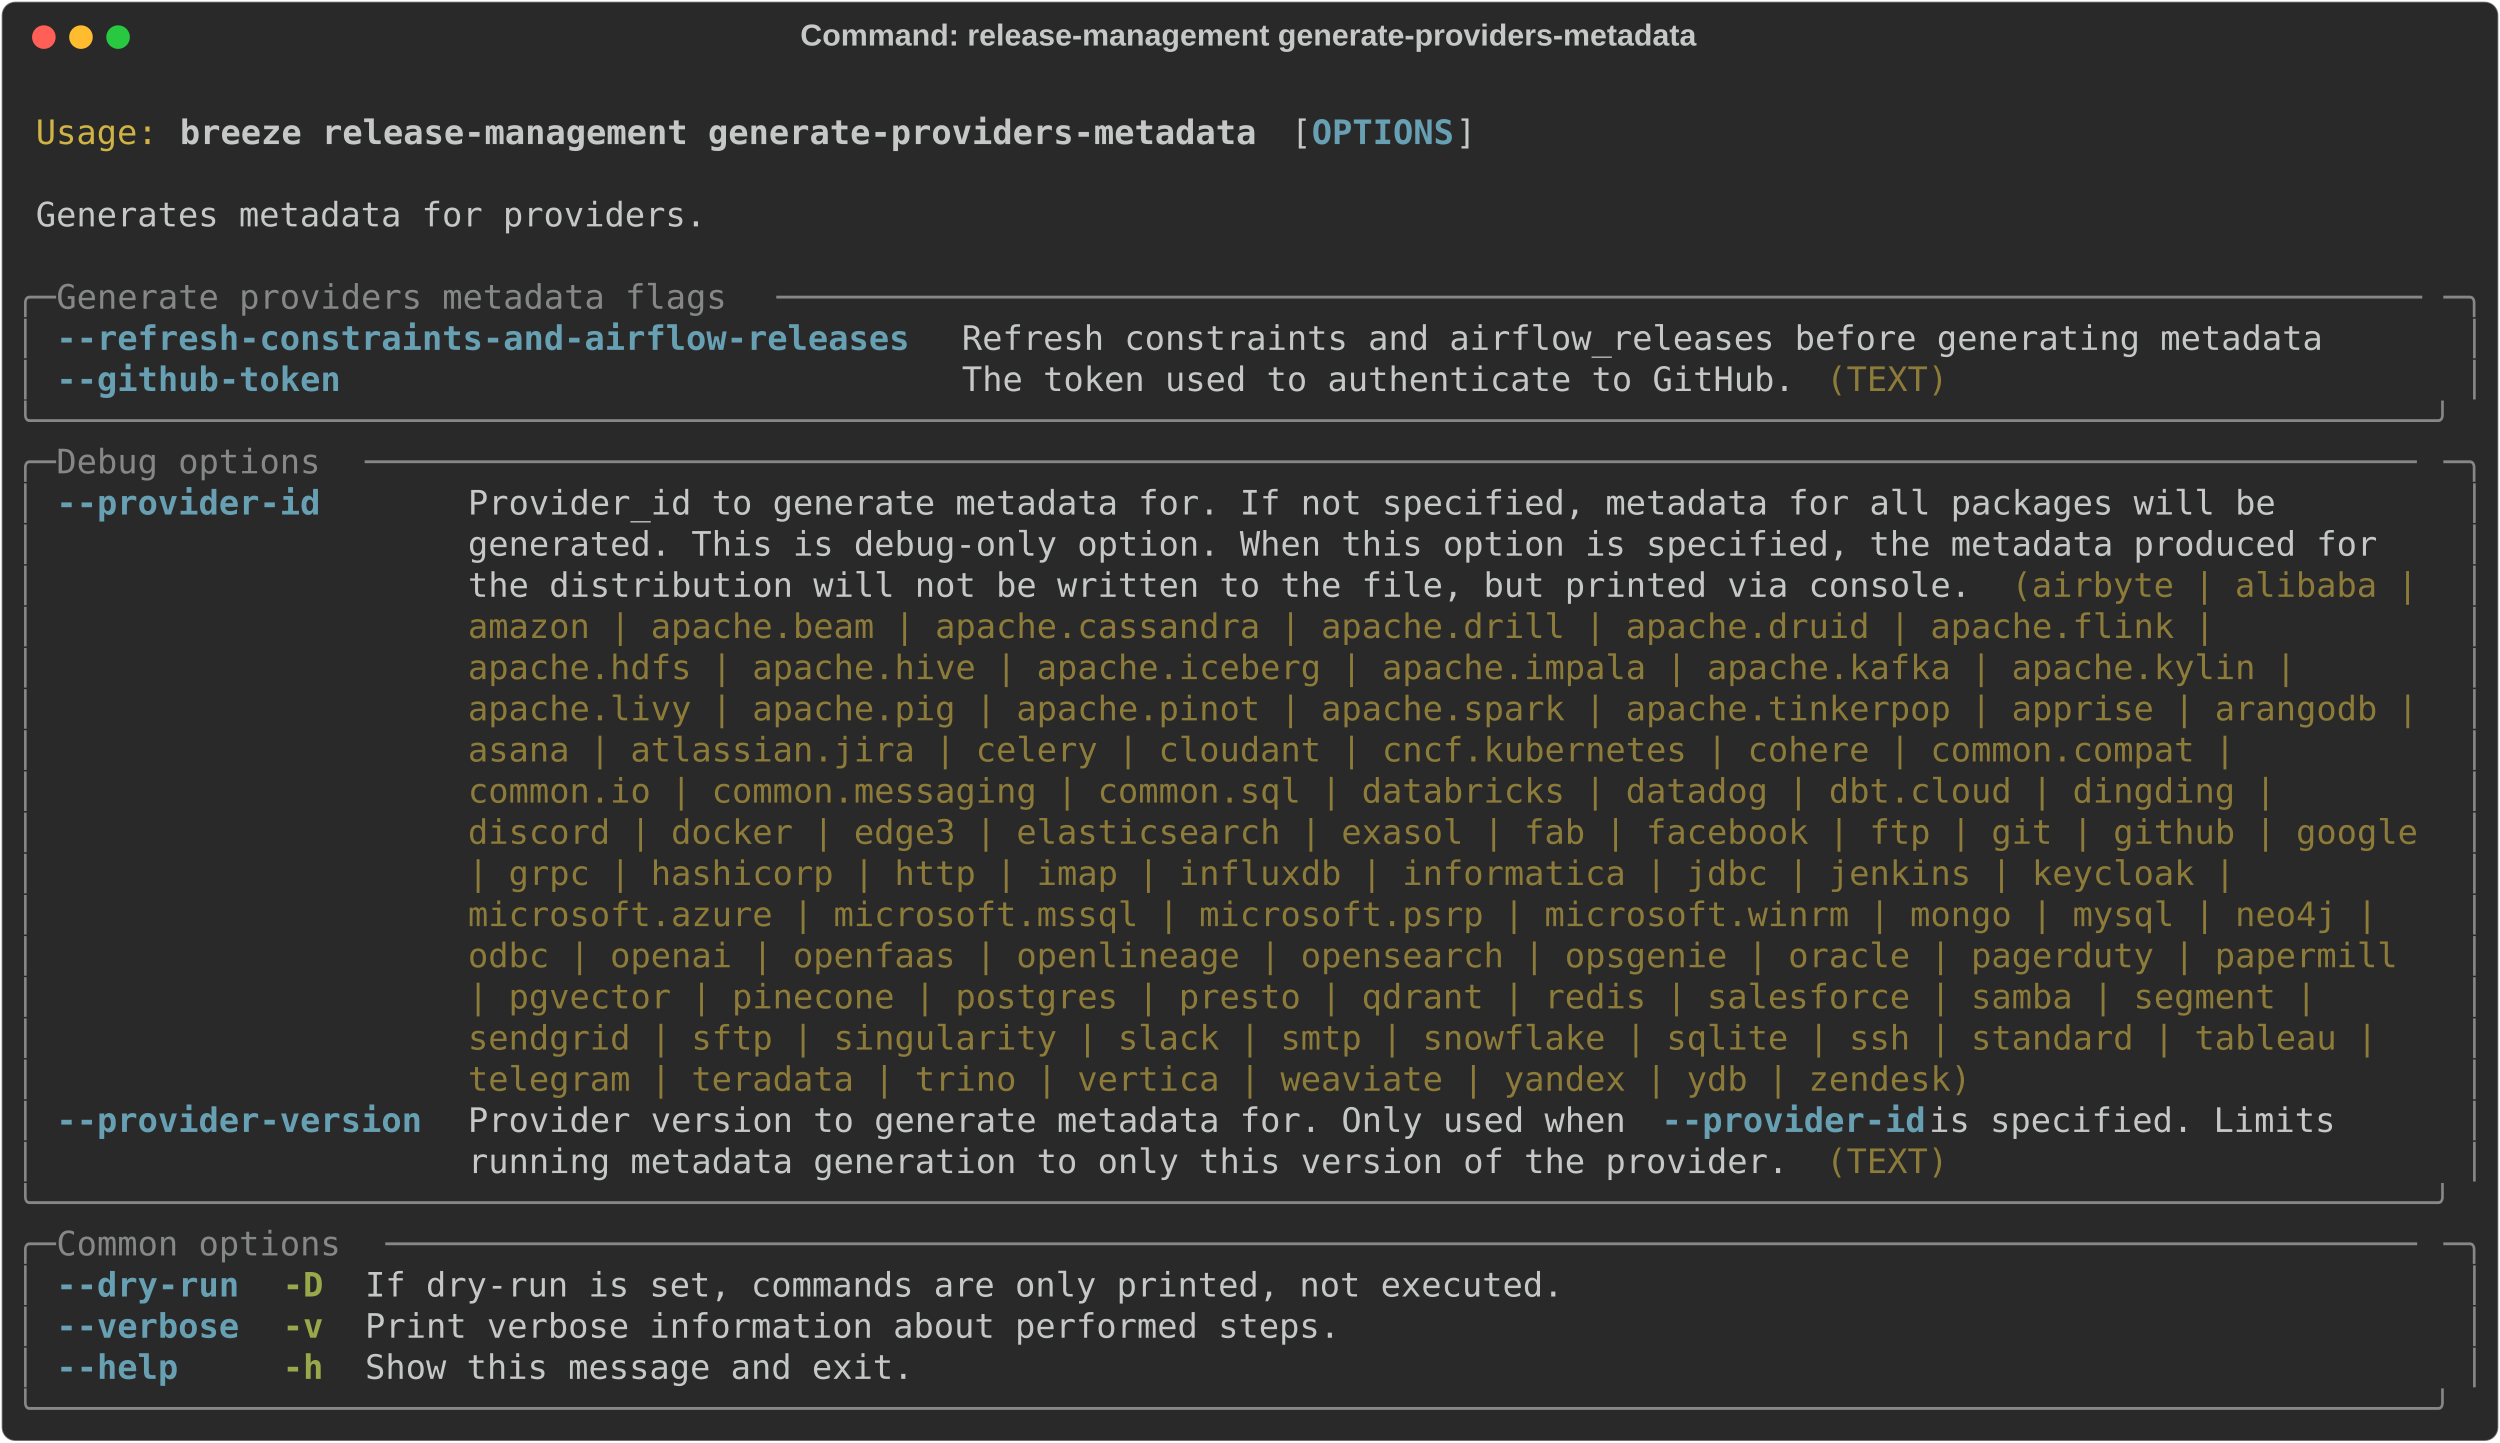
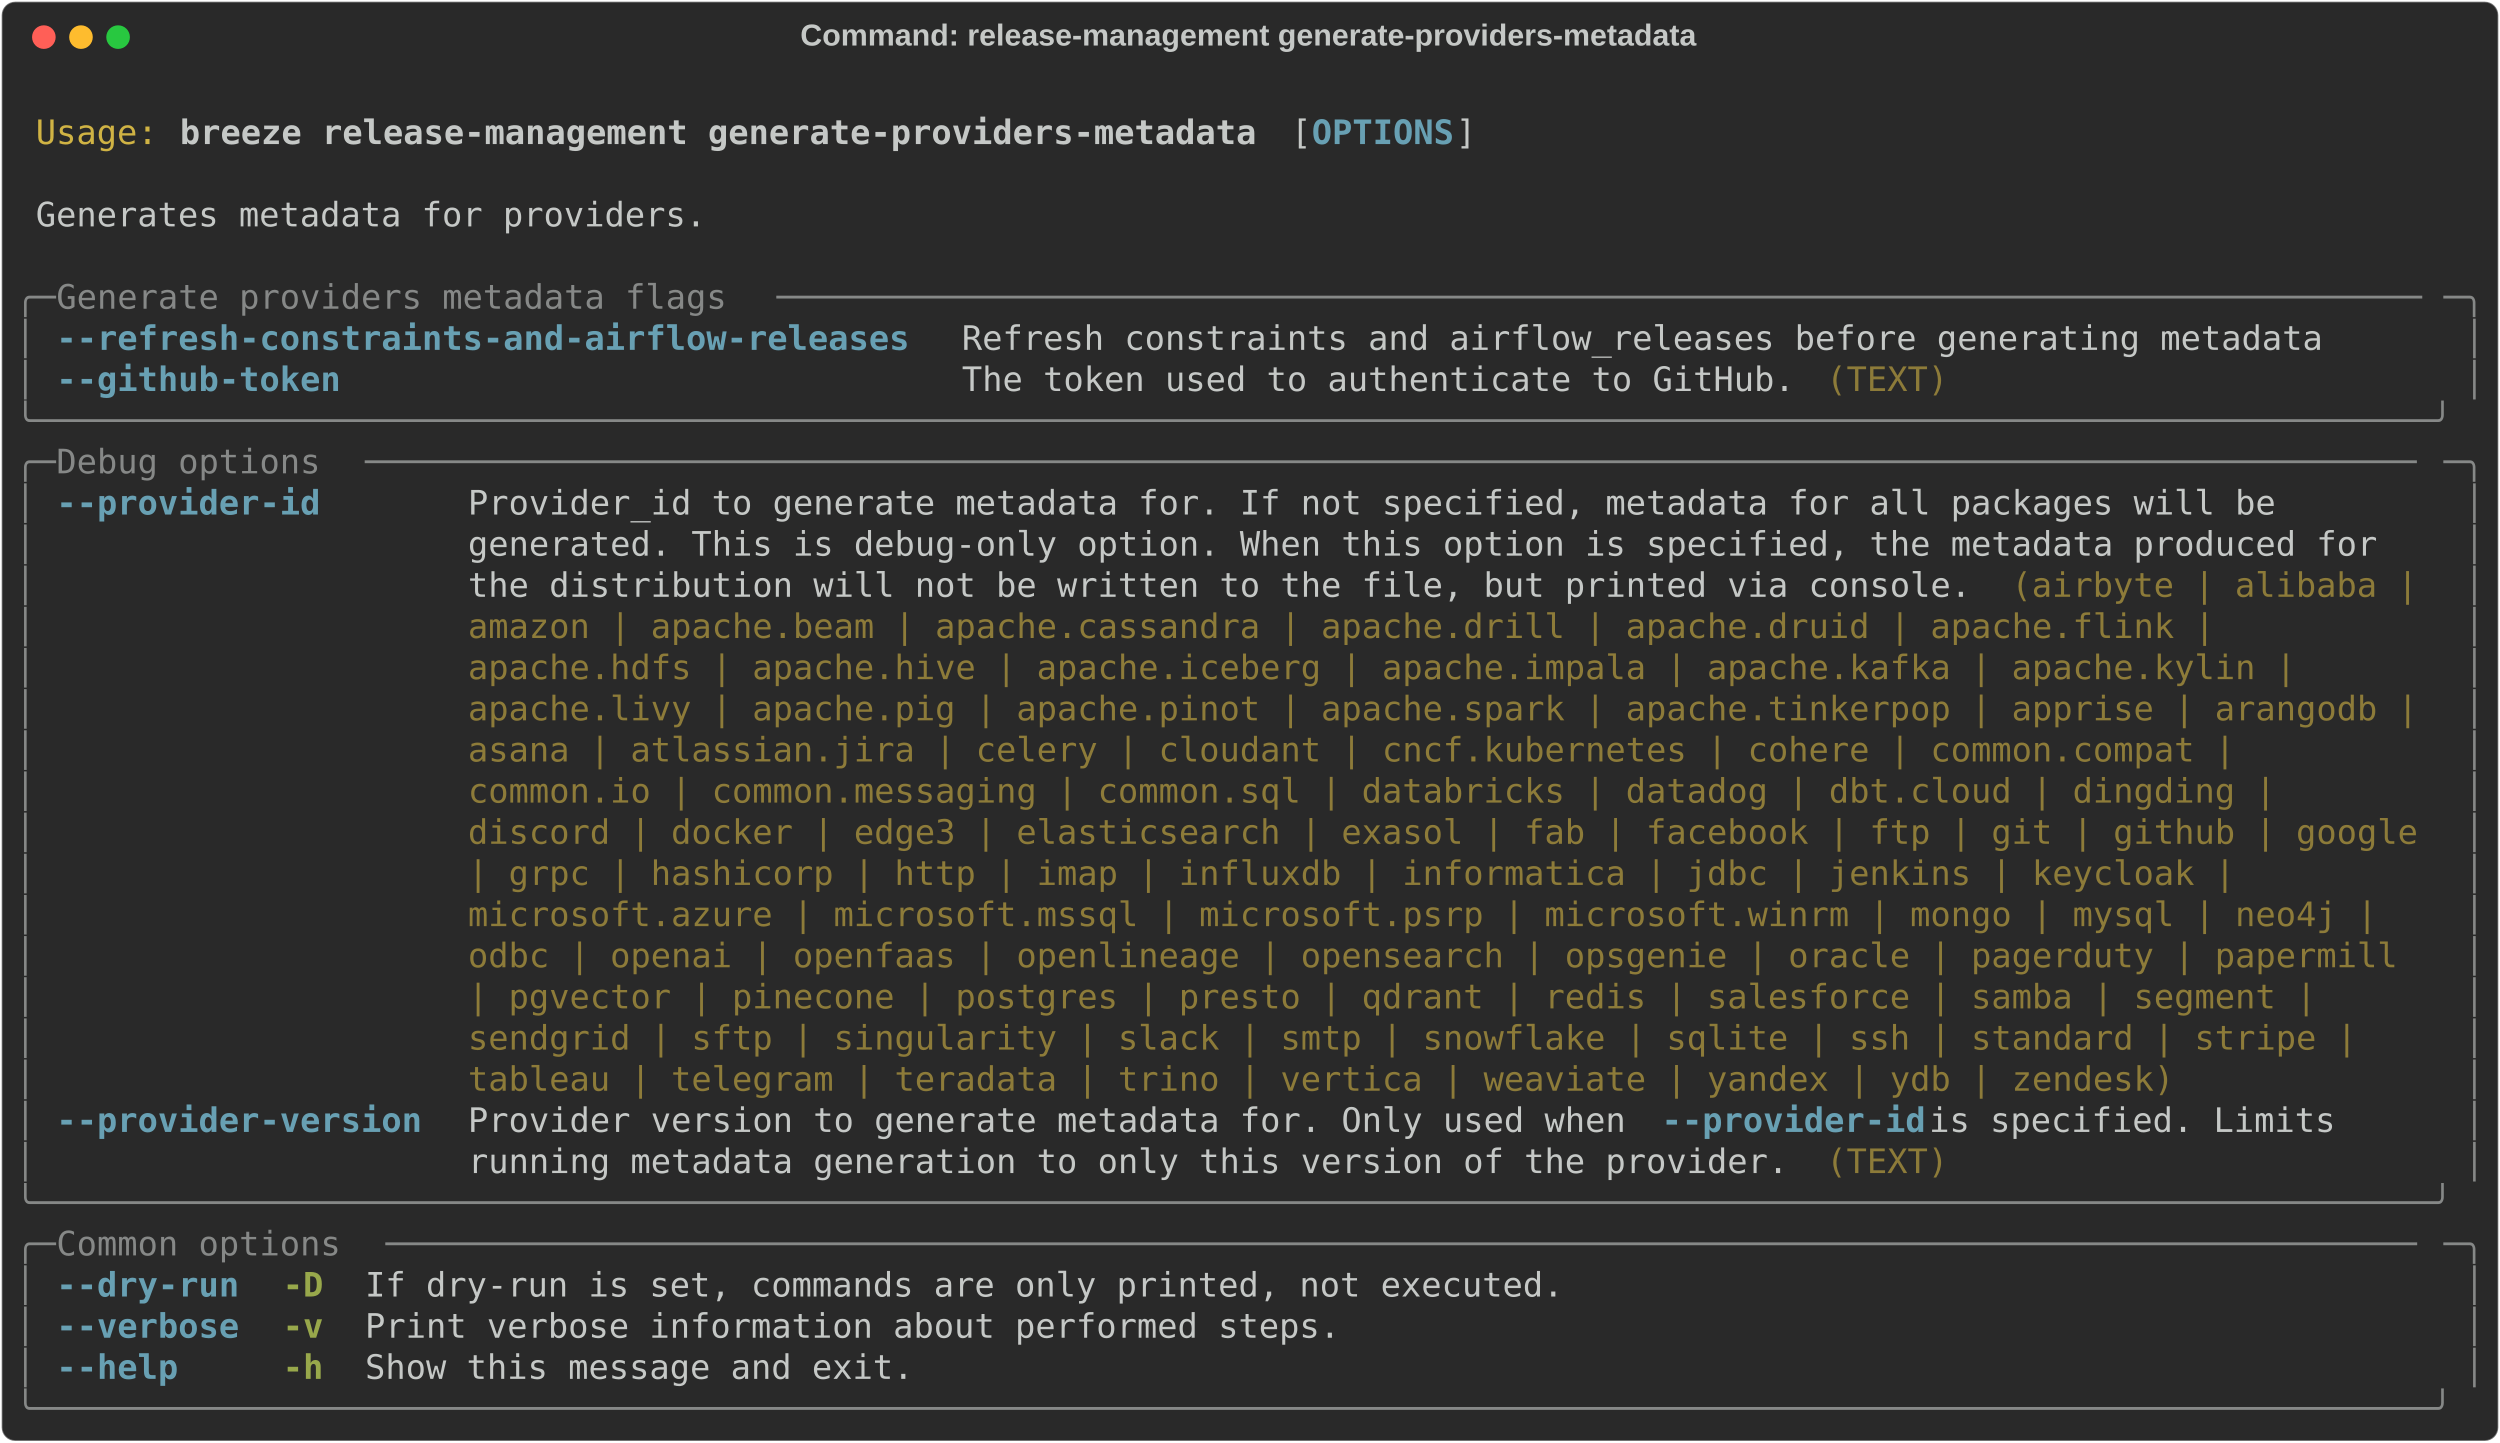
<svg xmlns="http://www.w3.org/2000/svg" class="rich-terminal" viewBox="0 0 1482 855.2">
  <style>

    @font-face {
        font-family: "Fira Code";
        src: local("FiraCode-Regular"),
                url("https://cdnjs.cloudflare.com/ajax/libs/firacode/6.2.0/woff2/FiraCode-Regular.woff2") format("woff2"),
                url("https://cdnjs.cloudflare.com/ajax/libs/firacode/6.2.0/woff/FiraCode-Regular.woff") format("woff");
        font-style: normal;
        font-weight: 400;
    }
    @font-face {
        font-family: "Fira Code";
        src: local("FiraCode-Bold"),
                url("https://cdnjs.cloudflare.com/ajax/libs/firacode/6.2.0/woff2/FiraCode-Bold.woff2") format("woff2"),
                url("https://cdnjs.cloudflare.com/ajax/libs/firacode/6.2.0/woff/FiraCode-Bold.woff") format("woff");
        font-style: bold;
        font-weight: 700;
    }

    .breeze-release-management-generate-providers-metadata-matrix {
        font-family: Fira Code, monospace;
        font-size: 20px;
        line-height: 24.4px;
        font-variant-east-asian: full-width;
    }

    .breeze-release-management-generate-providers-metadata-title {
        font-size: 18px;
        font-weight: bold;
        font-family: arial;
    }

    .breeze-release-management-generate-providers-metadata-r1 { fill: #c5c8c6 }
.breeze-release-management-generate-providers-metadata-r2 { fill: #d0b344 }
.breeze-release-management-generate-providers-metadata-r3 { fill: #c5c8c6;font-weight: bold }
.breeze-release-management-generate-providers-metadata-r4 { fill: #68a0b3;font-weight: bold }
.breeze-release-management-generate-providers-metadata-r5 { fill: #868887 }
.breeze-release-management-generate-providers-metadata-r6 { fill: #8d7b39 }
.breeze-release-management-generate-providers-metadata-r7 { fill: #98a84b;font-weight: bold }
    </style>
  <defs>
    <clipPath id="breeze-release-management-generate-providers-metadata-clip-terminal">
      <rect x="0" y="0" width="1463.0" height="804.2" />
    </clipPath>
    <clipPath id="breeze-release-management-generate-providers-metadata-line-0">
      <rect x="0" y="1.5" width="1464" height="24.65" />
    </clipPath>
    <clipPath id="breeze-release-management-generate-providers-metadata-line-1">
      <rect x="0" y="25.9" width="1464" height="24.65" />
    </clipPath>
    <clipPath id="breeze-release-management-generate-providers-metadata-line-2">
      <rect x="0" y="50.3" width="1464" height="24.65" />
    </clipPath>
    <clipPath id="breeze-release-management-generate-providers-metadata-line-3">
      <rect x="0" y="74.7" width="1464" height="24.65" />
    </clipPath>
    <clipPath id="breeze-release-management-generate-providers-metadata-line-4">
      <rect x="0" y="99.1" width="1464" height="24.65" />
    </clipPath>
    <clipPath id="breeze-release-management-generate-providers-metadata-line-5">
      <rect x="0" y="123.5" width="1464" height="24.65" />
    </clipPath>
    <clipPath id="breeze-release-management-generate-providers-metadata-line-6">
      <rect x="0" y="147.9" width="1464" height="24.65" />
    </clipPath>
    <clipPath id="breeze-release-management-generate-providers-metadata-line-7">
      <rect x="0" y="172.3" width="1464" height="24.65" />
    </clipPath>
    <clipPath id="breeze-release-management-generate-providers-metadata-line-8">
      <rect x="0" y="196.7" width="1464" height="24.65" />
    </clipPath>
    <clipPath id="breeze-release-management-generate-providers-metadata-line-9">
      <rect x="0" y="221.1" width="1464" height="24.65" />
    </clipPath>
    <clipPath id="breeze-release-management-generate-providers-metadata-line-10">
      <rect x="0" y="245.5" width="1464" height="24.65" />
    </clipPath>
    <clipPath id="breeze-release-management-generate-providers-metadata-line-11">
      <rect x="0" y="269.9" width="1464" height="24.65" />
    </clipPath>
    <clipPath id="breeze-release-management-generate-providers-metadata-line-12">
      <rect x="0" y="294.3" width="1464" height="24.65" />
    </clipPath>
    <clipPath id="breeze-release-management-generate-providers-metadata-line-13">
      <rect x="0" y="318.7" width="1464" height="24.65" />
    </clipPath>
    <clipPath id="breeze-release-management-generate-providers-metadata-line-14">
      <rect x="0" y="343.1" width="1464" height="24.65" />
    </clipPath>
    <clipPath id="breeze-release-management-generate-providers-metadata-line-15">
      <rect x="0" y="367.5" width="1464" height="24.65" />
    </clipPath>
    <clipPath id="breeze-release-management-generate-providers-metadata-line-16">
      <rect x="0" y="391.9" width="1464" height="24.65" />
    </clipPath>
    <clipPath id="breeze-release-management-generate-providers-metadata-line-17">
      <rect x="0" y="416.3" width="1464" height="24.65" />
    </clipPath>
    <clipPath id="breeze-release-management-generate-providers-metadata-line-18">
      <rect x="0" y="440.7" width="1464" height="24.65" />
    </clipPath>
    <clipPath id="breeze-release-management-generate-providers-metadata-line-19">
      <rect x="0" y="465.1" width="1464" height="24.65" />
    </clipPath>
    <clipPath id="breeze-release-management-generate-providers-metadata-line-20">
      <rect x="0" y="489.5" width="1464" height="24.65" />
    </clipPath>
    <clipPath id="breeze-release-management-generate-providers-metadata-line-21">
      <rect x="0" y="513.9" width="1464" height="24.65" />
    </clipPath>
    <clipPath id="breeze-release-management-generate-providers-metadata-line-22">
      <rect x="0" y="538.3" width="1464" height="24.65" />
    </clipPath>
    <clipPath id="breeze-release-management-generate-providers-metadata-line-23">
      <rect x="0" y="562.7" width="1464" height="24.65" />
    </clipPath>
    <clipPath id="breeze-release-management-generate-providers-metadata-line-24">
      <rect x="0" y="587.1" width="1464" height="24.65" />
    </clipPath>
    <clipPath id="breeze-release-management-generate-providers-metadata-line-25">
      <rect x="0" y="611.5" width="1464" height="24.65" />
    </clipPath>
    <clipPath id="breeze-release-management-generate-providers-metadata-line-26">
      <rect x="0" y="635.9" width="1464" height="24.65" />
    </clipPath>
    <clipPath id="breeze-release-management-generate-providers-metadata-line-27">
      <rect x="0" y="660.3" width="1464" height="24.65" />
    </clipPath>
    <clipPath id="breeze-release-management-generate-providers-metadata-line-28">
      <rect x="0" y="684.7" width="1464" height="24.65" />
    </clipPath>
    <clipPath id="breeze-release-management-generate-providers-metadata-line-29">
      <rect x="0" y="709.1" width="1464" height="24.65" />
    </clipPath>
    <clipPath id="breeze-release-management-generate-providers-metadata-line-30">
      <rect x="0" y="733.5" width="1464" height="24.65" />
    </clipPath>
    <clipPath id="breeze-release-management-generate-providers-metadata-line-31">
      <rect x="0" y="757.9" width="1464" height="24.65" />
    </clipPath>
  </defs>
  <rect fill="#292929" stroke="rgba(255,255,255,0.35)" stroke-width="1" x="1" y="1" width="1480" height="853.2" rx="8" />
  <text class="breeze-release-management-generate-providers-metadata-title" fill="#c5c8c6" text-anchor="middle" x="740" y="27">Command: release-management generate-providers-metadata</text>
  <g transform="translate(26,22)">
    <circle cx="0" cy="0" r="7" fill="#ff5f57" />
    <circle cx="22" cy="0" r="7" fill="#febc2e" />
    <circle cx="44" cy="0" r="7" fill="#28c840" />
  </g>
  <g transform="translate(9, 41)" clip-path="url(#breeze-release-management-generate-providers-metadata-clip-terminal)">
    <g class="breeze-release-management-generate-providers-metadata-matrix">
      <text class="breeze-release-management-generate-providers-metadata-r1" x="1464" y="20" textLength="12.2" clip-path="url(#breeze-release-management-generate-providers-metadata-line-0)">
</text>
      <text class="breeze-release-management-generate-providers-metadata-r2" x="12.2" y="44.4" textLength="73.2" clip-path="url(#breeze-release-management-generate-providers-metadata-line-1)">Usage:</text>
      <text class="breeze-release-management-generate-providers-metadata-r3" x="97.6" y="44.4" textLength="646.6" clip-path="url(#breeze-release-management-generate-providers-metadata-line-1)">breeze release-management generate-providers-metadata</text>
      <text class="breeze-release-management-generate-providers-metadata-r1" x="756.4" y="44.4" textLength="12.2" clip-path="url(#breeze-release-management-generate-providers-metadata-line-1)">[</text>
      <text class="breeze-release-management-generate-providers-metadata-r4" x="768.6" y="44.4" textLength="85.4" clip-path="url(#breeze-release-management-generate-providers-metadata-line-1)">OPTIONS</text>
      <text class="breeze-release-management-generate-providers-metadata-r1" x="854" y="44.4" textLength="12.2" clip-path="url(#breeze-release-management-generate-providers-metadata-line-1)">]</text>
      <text class="breeze-release-management-generate-providers-metadata-r1" x="1464" y="44.4" textLength="12.2" clip-path="url(#breeze-release-management-generate-providers-metadata-line-1)">
</text>
      <text class="breeze-release-management-generate-providers-metadata-r1" x="1464" y="68.8" textLength="12.2" clip-path="url(#breeze-release-management-generate-providers-metadata-line-2)">
</text>
      <text class="breeze-release-management-generate-providers-metadata-r1" x="12.2" y="93.2" textLength="402.6" clip-path="url(#breeze-release-management-generate-providers-metadata-line-3)">Generates metadata for providers.</text>
      <text class="breeze-release-management-generate-providers-metadata-r1" x="1464" y="93.2" textLength="12.2" clip-path="url(#breeze-release-management-generate-providers-metadata-line-3)">
</text>
      <text class="breeze-release-management-generate-providers-metadata-r1" x="1464" y="117.6" textLength="12.2" clip-path="url(#breeze-release-management-generate-providers-metadata-line-4)">
</text>
      <text class="breeze-release-management-generate-providers-metadata-r5" x="0" y="142" textLength="24.4" clip-path="url(#breeze-release-management-generate-providers-metadata-line-5)">╭─</text>
      <text class="breeze-release-management-generate-providers-metadata-r5" x="24.4" y="142" textLength="427" clip-path="url(#breeze-release-management-generate-providers-metadata-line-5)"> Generate providers metadata flags </text>
      <text class="breeze-release-management-generate-providers-metadata-r5" x="451.4" y="142" textLength="988.2" clip-path="url(#breeze-release-management-generate-providers-metadata-line-5)">─────────────────────────────────────────────────────────────────────────────────</text>
      <text class="breeze-release-management-generate-providers-metadata-r5" x="1439.6" y="142" textLength="24.4" clip-path="url(#breeze-release-management-generate-providers-metadata-line-5)">─╮</text>
      <text class="breeze-release-management-generate-providers-metadata-r1" x="1464" y="142" textLength="12.2" clip-path="url(#breeze-release-management-generate-providers-metadata-line-5)">
</text>
      <text class="breeze-release-management-generate-providers-metadata-r5" x="0" y="166.4" textLength="12.2" clip-path="url(#breeze-release-management-generate-providers-metadata-line-6)">│</text>
      <text class="breeze-release-management-generate-providers-metadata-r4" x="24.4" y="166.4" textLength="512.4" clip-path="url(#breeze-release-management-generate-providers-metadata-line-6)">--refresh-constraints-and-airflow-releases</text>
      <text class="breeze-release-management-generate-providers-metadata-r1" x="561.2" y="166.4" textLength="817.4" clip-path="url(#breeze-release-management-generate-providers-metadata-line-6)">Refresh constraints and airflow_releases before generating metadata</text>
      <text class="breeze-release-management-generate-providers-metadata-r5" x="1451.8" y="166.4" textLength="12.2" clip-path="url(#breeze-release-management-generate-providers-metadata-line-6)">│</text>
      <text class="breeze-release-management-generate-providers-metadata-r1" x="1464" y="166.4" textLength="12.2" clip-path="url(#breeze-release-management-generate-providers-metadata-line-6)">
</text>
      <text class="breeze-release-management-generate-providers-metadata-r5" x="0" y="190.8" textLength="12.2" clip-path="url(#breeze-release-management-generate-providers-metadata-line-7)">│</text>
      <text class="breeze-release-management-generate-providers-metadata-r4" x="24.4" y="190.8" textLength="512.4" clip-path="url(#breeze-release-management-generate-providers-metadata-line-7)">--github-token                            </text>
      <text class="breeze-release-management-generate-providers-metadata-r1" x="561.2" y="190.8" textLength="512.4" clip-path="url(#breeze-release-management-generate-providers-metadata-line-7)">The token used to authenticate to GitHub. </text>
      <text class="breeze-release-management-generate-providers-metadata-r6" x="1073.6" y="190.8" textLength="73.2" clip-path="url(#breeze-release-management-generate-providers-metadata-line-7)">(TEXT)</text>
      <text class="breeze-release-management-generate-providers-metadata-r5" x="1451.8" y="190.8" textLength="12.2" clip-path="url(#breeze-release-management-generate-providers-metadata-line-7)">│</text>
      <text class="breeze-release-management-generate-providers-metadata-r1" x="1464" y="190.8" textLength="12.2" clip-path="url(#breeze-release-management-generate-providers-metadata-line-7)">
</text>
      <text class="breeze-release-management-generate-providers-metadata-r5" x="0" y="215.2" textLength="1464" clip-path="url(#breeze-release-management-generate-providers-metadata-line-8)">╰──────────────────────────────────────────────────────────────────────────────────────────────────────────────────────╯</text>
      <text class="breeze-release-management-generate-providers-metadata-r1" x="1464" y="215.2" textLength="12.2" clip-path="url(#breeze-release-management-generate-providers-metadata-line-8)">
</text>
      <text class="breeze-release-management-generate-providers-metadata-r5" x="0" y="239.6" textLength="24.4" clip-path="url(#breeze-release-management-generate-providers-metadata-line-9)">╭─</text>
      <text class="breeze-release-management-generate-providers-metadata-r5" x="24.4" y="239.6" textLength="183" clip-path="url(#breeze-release-management-generate-providers-metadata-line-9)"> Debug options </text>
      <text class="breeze-release-management-generate-providers-metadata-r5" x="207.4" y="239.6" textLength="1232.2" clip-path="url(#breeze-release-management-generate-providers-metadata-line-9)">─────────────────────────────────────────────────────────────────────────────────────────────────────</text>
      <text class="breeze-release-management-generate-providers-metadata-r5" x="1439.6" y="239.6" textLength="24.4" clip-path="url(#breeze-release-management-generate-providers-metadata-line-9)">─╮</text>
      <text class="breeze-release-management-generate-providers-metadata-r1" x="1464" y="239.6" textLength="12.2" clip-path="url(#breeze-release-management-generate-providers-metadata-line-9)">
</text>
      <text class="breeze-release-management-generate-providers-metadata-r5" x="0" y="264" textLength="12.2" clip-path="url(#breeze-release-management-generate-providers-metadata-line-10)">│</text>
      <text class="breeze-release-management-generate-providers-metadata-r4" x="24.4" y="264" textLength="219.6" clip-path="url(#breeze-release-management-generate-providers-metadata-line-10)">--provider-id     </text>
      <text class="breeze-release-management-generate-providers-metadata-r1" x="268.4" y="264" textLength="1171.2" clip-path="url(#breeze-release-management-generate-providers-metadata-line-10)">Provider_id to generate metadata for. If not specified, metadata for all packages will be       </text>
      <text class="breeze-release-management-generate-providers-metadata-r5" x="1451.8" y="264" textLength="12.2" clip-path="url(#breeze-release-management-generate-providers-metadata-line-10)">│</text>
      <text class="breeze-release-management-generate-providers-metadata-r1" x="1464" y="264" textLength="12.2" clip-path="url(#breeze-release-management-generate-providers-metadata-line-10)">
</text>
      <text class="breeze-release-management-generate-providers-metadata-r5" x="0" y="288.4" textLength="12.2" clip-path="url(#breeze-release-management-generate-providers-metadata-line-11)">│</text>
      <text class="breeze-release-management-generate-providers-metadata-r1" x="268.4" y="288.4" textLength="1171.2" clip-path="url(#breeze-release-management-generate-providers-metadata-line-11)">generated. This is debug-only option. When this option is specified, the metadata produced for  </text>
      <text class="breeze-release-management-generate-providers-metadata-r5" x="1451.8" y="288.4" textLength="12.2" clip-path="url(#breeze-release-management-generate-providers-metadata-line-11)">│</text>
      <text class="breeze-release-management-generate-providers-metadata-r1" x="1464" y="288.4" textLength="12.2" clip-path="url(#breeze-release-management-generate-providers-metadata-line-11)">
</text>
      <text class="breeze-release-management-generate-providers-metadata-r5" x="0" y="312.8" textLength="12.2" clip-path="url(#breeze-release-management-generate-providers-metadata-line-12)">│</text>
      <text class="breeze-release-management-generate-providers-metadata-r1" x="268.4" y="312.8" textLength="915" clip-path="url(#breeze-release-management-generate-providers-metadata-line-12)">the distribution will not be written to the file, but printed via console. </text>
      <text class="breeze-release-management-generate-providers-metadata-r6" x="1183.4" y="312.8" textLength="256.2" clip-path="url(#breeze-release-management-generate-providers-metadata-line-12)">(airbyte | alibaba | </text>
      <text class="breeze-release-management-generate-providers-metadata-r5" x="1451.8" y="312.8" textLength="12.2" clip-path="url(#breeze-release-management-generate-providers-metadata-line-12)">│</text>
      <text class="breeze-release-management-generate-providers-metadata-r1" x="1464" y="312.8" textLength="12.2" clip-path="url(#breeze-release-management-generate-providers-metadata-line-12)">
</text>
      <text class="breeze-release-management-generate-providers-metadata-r5" x="0" y="337.2" textLength="12.2" clip-path="url(#breeze-release-management-generate-providers-metadata-line-13)">│</text>
      <text class="breeze-release-management-generate-providers-metadata-r6" x="268.4" y="337.2" textLength="1061.4" clip-path="url(#breeze-release-management-generate-providers-metadata-line-13)">amazon | apache.beam | apache.cassandra | apache.drill | apache.druid | apache.flink | </text>
      <text class="breeze-release-management-generate-providers-metadata-r5" x="1451.8" y="337.2" textLength="12.2" clip-path="url(#breeze-release-management-generate-providers-metadata-line-13)">│</text>
      <text class="breeze-release-management-generate-providers-metadata-r1" x="1464" y="337.2" textLength="12.2" clip-path="url(#breeze-release-management-generate-providers-metadata-line-13)">
</text>
      <text class="breeze-release-management-generate-providers-metadata-r5" x="0" y="361.6" textLength="12.2" clip-path="url(#breeze-release-management-generate-providers-metadata-line-14)">│</text>
      <text class="breeze-release-management-generate-providers-metadata-r6" x="268.4" y="361.6" textLength="1110.2" clip-path="url(#breeze-release-management-generate-providers-metadata-line-14)">apache.hdfs | apache.hive | apache.iceberg | apache.impala | apache.kafka | apache.kylin | </text>
      <text class="breeze-release-management-generate-providers-metadata-r5" x="1451.8" y="361.6" textLength="12.2" clip-path="url(#breeze-release-management-generate-providers-metadata-line-14)">│</text>
      <text class="breeze-release-management-generate-providers-metadata-r1" x="1464" y="361.6" textLength="12.2" clip-path="url(#breeze-release-management-generate-providers-metadata-line-14)">
</text>
      <text class="breeze-release-management-generate-providers-metadata-r5" x="0" y="386" textLength="12.2" clip-path="url(#breeze-release-management-generate-providers-metadata-line-15)">│</text>
      <text class="breeze-release-management-generate-providers-metadata-r6" x="268.4" y="386" textLength="1171.2" clip-path="url(#breeze-release-management-generate-providers-metadata-line-15)">apache.livy | apache.pig | apache.pinot | apache.spark | apache.tinkerpop | apprise | arangodb |</text>
      <text class="breeze-release-management-generate-providers-metadata-r5" x="1451.8" y="386" textLength="12.2" clip-path="url(#breeze-release-management-generate-providers-metadata-line-15)">│</text>
      <text class="breeze-release-management-generate-providers-metadata-r1" x="1464" y="386" textLength="12.2" clip-path="url(#breeze-release-management-generate-providers-metadata-line-15)">
</text>
      <text class="breeze-release-management-generate-providers-metadata-r5" x="0" y="410.4" textLength="12.2" clip-path="url(#breeze-release-management-generate-providers-metadata-line-16)">│</text>
      <text class="breeze-release-management-generate-providers-metadata-r6" x="268.4" y="410.4" textLength="1073.6" clip-path="url(#breeze-release-management-generate-providers-metadata-line-16)">asana | atlassian.jira | celery | cloudant | cncf.kubernetes | cohere | common.compat | </text>
      <text class="breeze-release-management-generate-providers-metadata-r5" x="1451.8" y="410.4" textLength="12.2" clip-path="url(#breeze-release-management-generate-providers-metadata-line-16)">│</text>
      <text class="breeze-release-management-generate-providers-metadata-r1" x="1464" y="410.4" textLength="12.2" clip-path="url(#breeze-release-management-generate-providers-metadata-line-16)">
</text>
      <text class="breeze-release-management-generate-providers-metadata-r5" x="0" y="434.8" textLength="12.2" clip-path="url(#breeze-release-management-generate-providers-metadata-line-17)">│</text>
      <text class="breeze-release-management-generate-providers-metadata-r6" x="268.4" y="434.8" textLength="1098" clip-path="url(#breeze-release-management-generate-providers-metadata-line-17)">common.io | common.messaging | common.sql | databricks | datadog | dbt.cloud | dingding | </text>
      <text class="breeze-release-management-generate-providers-metadata-r5" x="1451.8" y="434.8" textLength="12.2" clip-path="url(#breeze-release-management-generate-providers-metadata-line-17)">│</text>
      <text class="breeze-release-management-generate-providers-metadata-r1" x="1464" y="434.8" textLength="12.2" clip-path="url(#breeze-release-management-generate-providers-metadata-line-17)">
</text>
      <text class="breeze-release-management-generate-providers-metadata-r5" x="0" y="459.2" textLength="12.2" clip-path="url(#breeze-release-management-generate-providers-metadata-line-18)">│</text>
      <text class="breeze-release-management-generate-providers-metadata-r6" x="268.4" y="459.2" textLength="1171.2" clip-path="url(#breeze-release-management-generate-providers-metadata-line-18)">discord | docker | edge3 | elasticsearch | exasol | fab | facebook | ftp | git | github | google</text>
      <text class="breeze-release-management-generate-providers-metadata-r5" x="1451.8" y="459.2" textLength="12.2" clip-path="url(#breeze-release-management-generate-providers-metadata-line-18)">│</text>
      <text class="breeze-release-management-generate-providers-metadata-r1" x="1464" y="459.2" textLength="12.2" clip-path="url(#breeze-release-management-generate-providers-metadata-line-18)">
</text>
      <text class="breeze-release-management-generate-providers-metadata-r5" x="0" y="483.6" textLength="12.2" clip-path="url(#breeze-release-management-generate-providers-metadata-line-19)">│</text>
      <text class="breeze-release-management-generate-providers-metadata-r6" x="268.4" y="483.6" textLength="1073.6" clip-path="url(#breeze-release-management-generate-providers-metadata-line-19)">| grpc | hashicorp | http | imap | influxdb | informatica | jdbc | jenkins | keycloak | </text>
      <text class="breeze-release-management-generate-providers-metadata-r5" x="1451.8" y="483.6" textLength="12.2" clip-path="url(#breeze-release-management-generate-providers-metadata-line-19)">│</text>
      <text class="breeze-release-management-generate-providers-metadata-r1" x="1464" y="483.6" textLength="12.2" clip-path="url(#breeze-release-management-generate-providers-metadata-line-19)">
</text>
      <text class="breeze-release-management-generate-providers-metadata-r5" x="0" y="508" textLength="12.2" clip-path="url(#breeze-release-management-generate-providers-metadata-line-20)">│</text>
      <text class="breeze-release-management-generate-providers-metadata-r6" x="268.4" y="508" textLength="1159" clip-path="url(#breeze-release-management-generate-providers-metadata-line-20)">microsoft.azure | microsoft.mssql | microsoft.psrp | microsoft.winrm | mongo | mysql | neo4j | </text>
      <text class="breeze-release-management-generate-providers-metadata-r5" x="1451.8" y="508" textLength="12.2" clip-path="url(#breeze-release-management-generate-providers-metadata-line-20)">│</text>
      <text class="breeze-release-management-generate-providers-metadata-r1" x="1464" y="508" textLength="12.2" clip-path="url(#breeze-release-management-generate-providers-metadata-line-20)">
</text>
      <text class="breeze-release-management-generate-providers-metadata-r5" x="0" y="532.4" textLength="12.2" clip-path="url(#breeze-release-management-generate-providers-metadata-line-21)">│</text>
      <text class="breeze-release-management-generate-providers-metadata-r6" x="268.4" y="532.4" textLength="1171.2" clip-path="url(#breeze-release-management-generate-providers-metadata-line-21)">odbc | openai | openfaas | openlineage | opensearch | opsgenie | oracle | pagerduty | papermill </text>
      <text class="breeze-release-management-generate-providers-metadata-r5" x="1451.8" y="532.4" textLength="12.2" clip-path="url(#breeze-release-management-generate-providers-metadata-line-21)">│</text>
      <text class="breeze-release-management-generate-providers-metadata-r1" x="1464" y="532.4" textLength="12.2" clip-path="url(#breeze-release-management-generate-providers-metadata-line-21)">
</text>
      <text class="breeze-release-management-generate-providers-metadata-r5" x="0" y="556.8" textLength="12.2" clip-path="url(#breeze-release-management-generate-providers-metadata-line-22)">│</text>
      <text class="breeze-release-management-generate-providers-metadata-r6" x="268.4" y="556.8" textLength="1122.4" clip-path="url(#breeze-release-management-generate-providers-metadata-line-22)">| pgvector | pinecone | postgres | presto | qdrant | redis | salesforce | samba | segment | </text>
      <text class="breeze-release-management-generate-providers-metadata-r5" x="1451.8" y="556.8" textLength="12.2" clip-path="url(#breeze-release-management-generate-providers-metadata-line-22)">│</text>
      <text class="breeze-release-management-generate-providers-metadata-r1" x="1464" y="556.8" textLength="12.2" clip-path="url(#breeze-release-management-generate-providers-metadata-line-22)">
</text>
      <text class="breeze-release-management-generate-providers-metadata-r5" x="0" y="581.2" textLength="12.2" clip-path="url(#breeze-release-management-generate-providers-metadata-line-23)">│</text>
-       <text class="breeze-release-management-generate-providers-metadata-r6" x="268.4" y="581.2" textLength="1159" clip-path="url(#breeze-release-management-generate-providers-metadata-line-23)">sendgrid | sftp | singularity | slack | smtp | snowflake | sqlite | ssh | standard | tableau | </text>
+       <text class="breeze-release-management-generate-providers-metadata-r6" x="268.4" y="581.2" textLength="1146.8" clip-path="url(#breeze-release-management-generate-providers-metadata-line-23)">sendgrid | sftp | singularity | slack | smtp | snowflake | sqlite | ssh | standard | stripe | </text>
      <text class="breeze-release-management-generate-providers-metadata-r5" x="1451.8" y="581.2" textLength="12.2" clip-path="url(#breeze-release-management-generate-providers-metadata-line-23)">│</text>
      <text class="breeze-release-management-generate-providers-metadata-r1" x="1464" y="581.2" textLength="12.2" clip-path="url(#breeze-release-management-generate-providers-metadata-line-23)">
</text>
      <text class="breeze-release-management-generate-providers-metadata-r5" x="0" y="605.6" textLength="12.2" clip-path="url(#breeze-release-management-generate-providers-metadata-line-24)">│</text>
-       <text class="breeze-release-management-generate-providers-metadata-r6" x="268.4" y="605.6" textLength="902.8" clip-path="url(#breeze-release-management-generate-providers-metadata-line-24)">telegram | teradata | trino | vertica | weaviate | yandex | ydb | zendesk)</text>
+       <text class="breeze-release-management-generate-providers-metadata-r6" x="268.4" y="605.6" textLength="1024.8" clip-path="url(#breeze-release-management-generate-providers-metadata-line-24)">tableau | telegram | teradata | trino | vertica | weaviate | yandex | ydb | zendesk)</text>
      <text class="breeze-release-management-generate-providers-metadata-r5" x="1451.8" y="605.6" textLength="12.2" clip-path="url(#breeze-release-management-generate-providers-metadata-line-24)">│</text>
      <text class="breeze-release-management-generate-providers-metadata-r1" x="1464" y="605.6" textLength="12.2" clip-path="url(#breeze-release-management-generate-providers-metadata-line-24)">
</text>
      <text class="breeze-release-management-generate-providers-metadata-r5" x="0" y="630" textLength="12.2" clip-path="url(#breeze-release-management-generate-providers-metadata-line-25)">│</text>
      <text class="breeze-release-management-generate-providers-metadata-r4" x="24.4" y="630" textLength="219.6" clip-path="url(#breeze-release-management-generate-providers-metadata-line-25)">--provider-version</text>
      <text class="breeze-release-management-generate-providers-metadata-r1" x="268.4" y="630" textLength="707.6" clip-path="url(#breeze-release-management-generate-providers-metadata-line-25)">Provider version to generate metadata for. Only used when </text>
      <text class="breeze-release-management-generate-providers-metadata-r4" x="976" y="630" textLength="158.6" clip-path="url(#breeze-release-management-generate-providers-metadata-line-25)">--provider-id</text>
      <text class="breeze-release-management-generate-providers-metadata-r1" x="1134.6" y="630" textLength="305" clip-path="url(#breeze-release-management-generate-providers-metadata-line-25)"> is specified. Limits    </text>
      <text class="breeze-release-management-generate-providers-metadata-r5" x="1451.8" y="630" textLength="12.2" clip-path="url(#breeze-release-management-generate-providers-metadata-line-25)">│</text>
      <text class="breeze-release-management-generate-providers-metadata-r1" x="1464" y="630" textLength="12.2" clip-path="url(#breeze-release-management-generate-providers-metadata-line-25)">
</text>
      <text class="breeze-release-management-generate-providers-metadata-r5" x="0" y="654.4" textLength="12.2" clip-path="url(#breeze-release-management-generate-providers-metadata-line-26)">│</text>
      <text class="breeze-release-management-generate-providers-metadata-r1" x="268.4" y="654.4" textLength="805.2" clip-path="url(#breeze-release-management-generate-providers-metadata-line-26)">running metadata generation to only this version of the provider. </text>
      <text class="breeze-release-management-generate-providers-metadata-r6" x="1073.6" y="654.4" textLength="73.2" clip-path="url(#breeze-release-management-generate-providers-metadata-line-26)">(TEXT)</text>
      <text class="breeze-release-management-generate-providers-metadata-r5" x="1451.8" y="654.4" textLength="12.2" clip-path="url(#breeze-release-management-generate-providers-metadata-line-26)">│</text>
      <text class="breeze-release-management-generate-providers-metadata-r1" x="1464" y="654.4" textLength="12.2" clip-path="url(#breeze-release-management-generate-providers-metadata-line-26)">
</text>
      <text class="breeze-release-management-generate-providers-metadata-r5" x="0" y="678.8" textLength="1464" clip-path="url(#breeze-release-management-generate-providers-metadata-line-27)">╰──────────────────────────────────────────────────────────────────────────────────────────────────────────────────────╯</text>
      <text class="breeze-release-management-generate-providers-metadata-r1" x="1464" y="678.8" textLength="12.2" clip-path="url(#breeze-release-management-generate-providers-metadata-line-27)">
</text>
      <text class="breeze-release-management-generate-providers-metadata-r5" x="0" y="703.2" textLength="24.4" clip-path="url(#breeze-release-management-generate-providers-metadata-line-28)">╭─</text>
      <text class="breeze-release-management-generate-providers-metadata-r5" x="24.4" y="703.2" textLength="195.2" clip-path="url(#breeze-release-management-generate-providers-metadata-line-28)"> Common options </text>
      <text class="breeze-release-management-generate-providers-metadata-r5" x="219.6" y="703.2" textLength="1220" clip-path="url(#breeze-release-management-generate-providers-metadata-line-28)">────────────────────────────────────────────────────────────────────────────────────────────────────</text>
      <text class="breeze-release-management-generate-providers-metadata-r5" x="1439.6" y="703.2" textLength="24.4" clip-path="url(#breeze-release-management-generate-providers-metadata-line-28)">─╮</text>
      <text class="breeze-release-management-generate-providers-metadata-r1" x="1464" y="703.2" textLength="12.2" clip-path="url(#breeze-release-management-generate-providers-metadata-line-28)">
</text>
      <text class="breeze-release-management-generate-providers-metadata-r5" x="0" y="727.6" textLength="12.2" clip-path="url(#breeze-release-management-generate-providers-metadata-line-29)">│</text>
      <text class="breeze-release-management-generate-providers-metadata-r4" x="24.4" y="727.6" textLength="109.8" clip-path="url(#breeze-release-management-generate-providers-metadata-line-29)">--dry-run</text>
      <text class="breeze-release-management-generate-providers-metadata-r7" x="158.6" y="727.6" textLength="24.4" clip-path="url(#breeze-release-management-generate-providers-metadata-line-29)">-D</text>
      <text class="breeze-release-management-generate-providers-metadata-r1" x="207.4" y="727.6" textLength="719.8" clip-path="url(#breeze-release-management-generate-providers-metadata-line-29)">If dry-run is set, commands are only printed, not executed.</text>
      <text class="breeze-release-management-generate-providers-metadata-r5" x="1451.8" y="727.6" textLength="12.2" clip-path="url(#breeze-release-management-generate-providers-metadata-line-29)">│</text>
      <text class="breeze-release-management-generate-providers-metadata-r1" x="1464" y="727.6" textLength="12.2" clip-path="url(#breeze-release-management-generate-providers-metadata-line-29)">
</text>
      <text class="breeze-release-management-generate-providers-metadata-r5" x="0" y="752" textLength="12.2" clip-path="url(#breeze-release-management-generate-providers-metadata-line-30)">│</text>
      <text class="breeze-release-management-generate-providers-metadata-r4" x="24.4" y="752" textLength="109.8" clip-path="url(#breeze-release-management-generate-providers-metadata-line-30)">--verbose</text>
      <text class="breeze-release-management-generate-providers-metadata-r7" x="158.6" y="752" textLength="24.4" clip-path="url(#breeze-release-management-generate-providers-metadata-line-30)">-v</text>
      <text class="breeze-release-management-generate-providers-metadata-r1" x="207.4" y="752" textLength="585.6" clip-path="url(#breeze-release-management-generate-providers-metadata-line-30)">Print verbose information about performed steps.</text>
      <text class="breeze-release-management-generate-providers-metadata-r5" x="1451.8" y="752" textLength="12.2" clip-path="url(#breeze-release-management-generate-providers-metadata-line-30)">│</text>
      <text class="breeze-release-management-generate-providers-metadata-r1" x="1464" y="752" textLength="12.2" clip-path="url(#breeze-release-management-generate-providers-metadata-line-30)">
</text>
      <text class="breeze-release-management-generate-providers-metadata-r5" x="0" y="776.4" textLength="12.2" clip-path="url(#breeze-release-management-generate-providers-metadata-line-31)">│</text>
      <text class="breeze-release-management-generate-providers-metadata-r4" x="24.4" y="776.4" textLength="109.8" clip-path="url(#breeze-release-management-generate-providers-metadata-line-31)">--help   </text>
      <text class="breeze-release-management-generate-providers-metadata-r7" x="158.6" y="776.4" textLength="24.4" clip-path="url(#breeze-release-management-generate-providers-metadata-line-31)">-h</text>
      <text class="breeze-release-management-generate-providers-metadata-r1" x="207.4" y="776.4" textLength="329.4" clip-path="url(#breeze-release-management-generate-providers-metadata-line-31)">Show this message and exit.</text>
      <text class="breeze-release-management-generate-providers-metadata-r5" x="1451.8" y="776.4" textLength="12.2" clip-path="url(#breeze-release-management-generate-providers-metadata-line-31)">│</text>
      <text class="breeze-release-management-generate-providers-metadata-r1" x="1464" y="776.4" textLength="12.2" clip-path="url(#breeze-release-management-generate-providers-metadata-line-31)">
</text>
      <text class="breeze-release-management-generate-providers-metadata-r5" x="0" y="800.8" textLength="1464" clip-path="url(#breeze-release-management-generate-providers-metadata-line-32)">╰──────────────────────────────────────────────────────────────────────────────────────────────────────────────────────╯</text>
      <text class="breeze-release-management-generate-providers-metadata-r1" x="1464" y="800.8" textLength="12.2" clip-path="url(#breeze-release-management-generate-providers-metadata-line-32)">
</text>
    </g>
  </g>
</svg>
